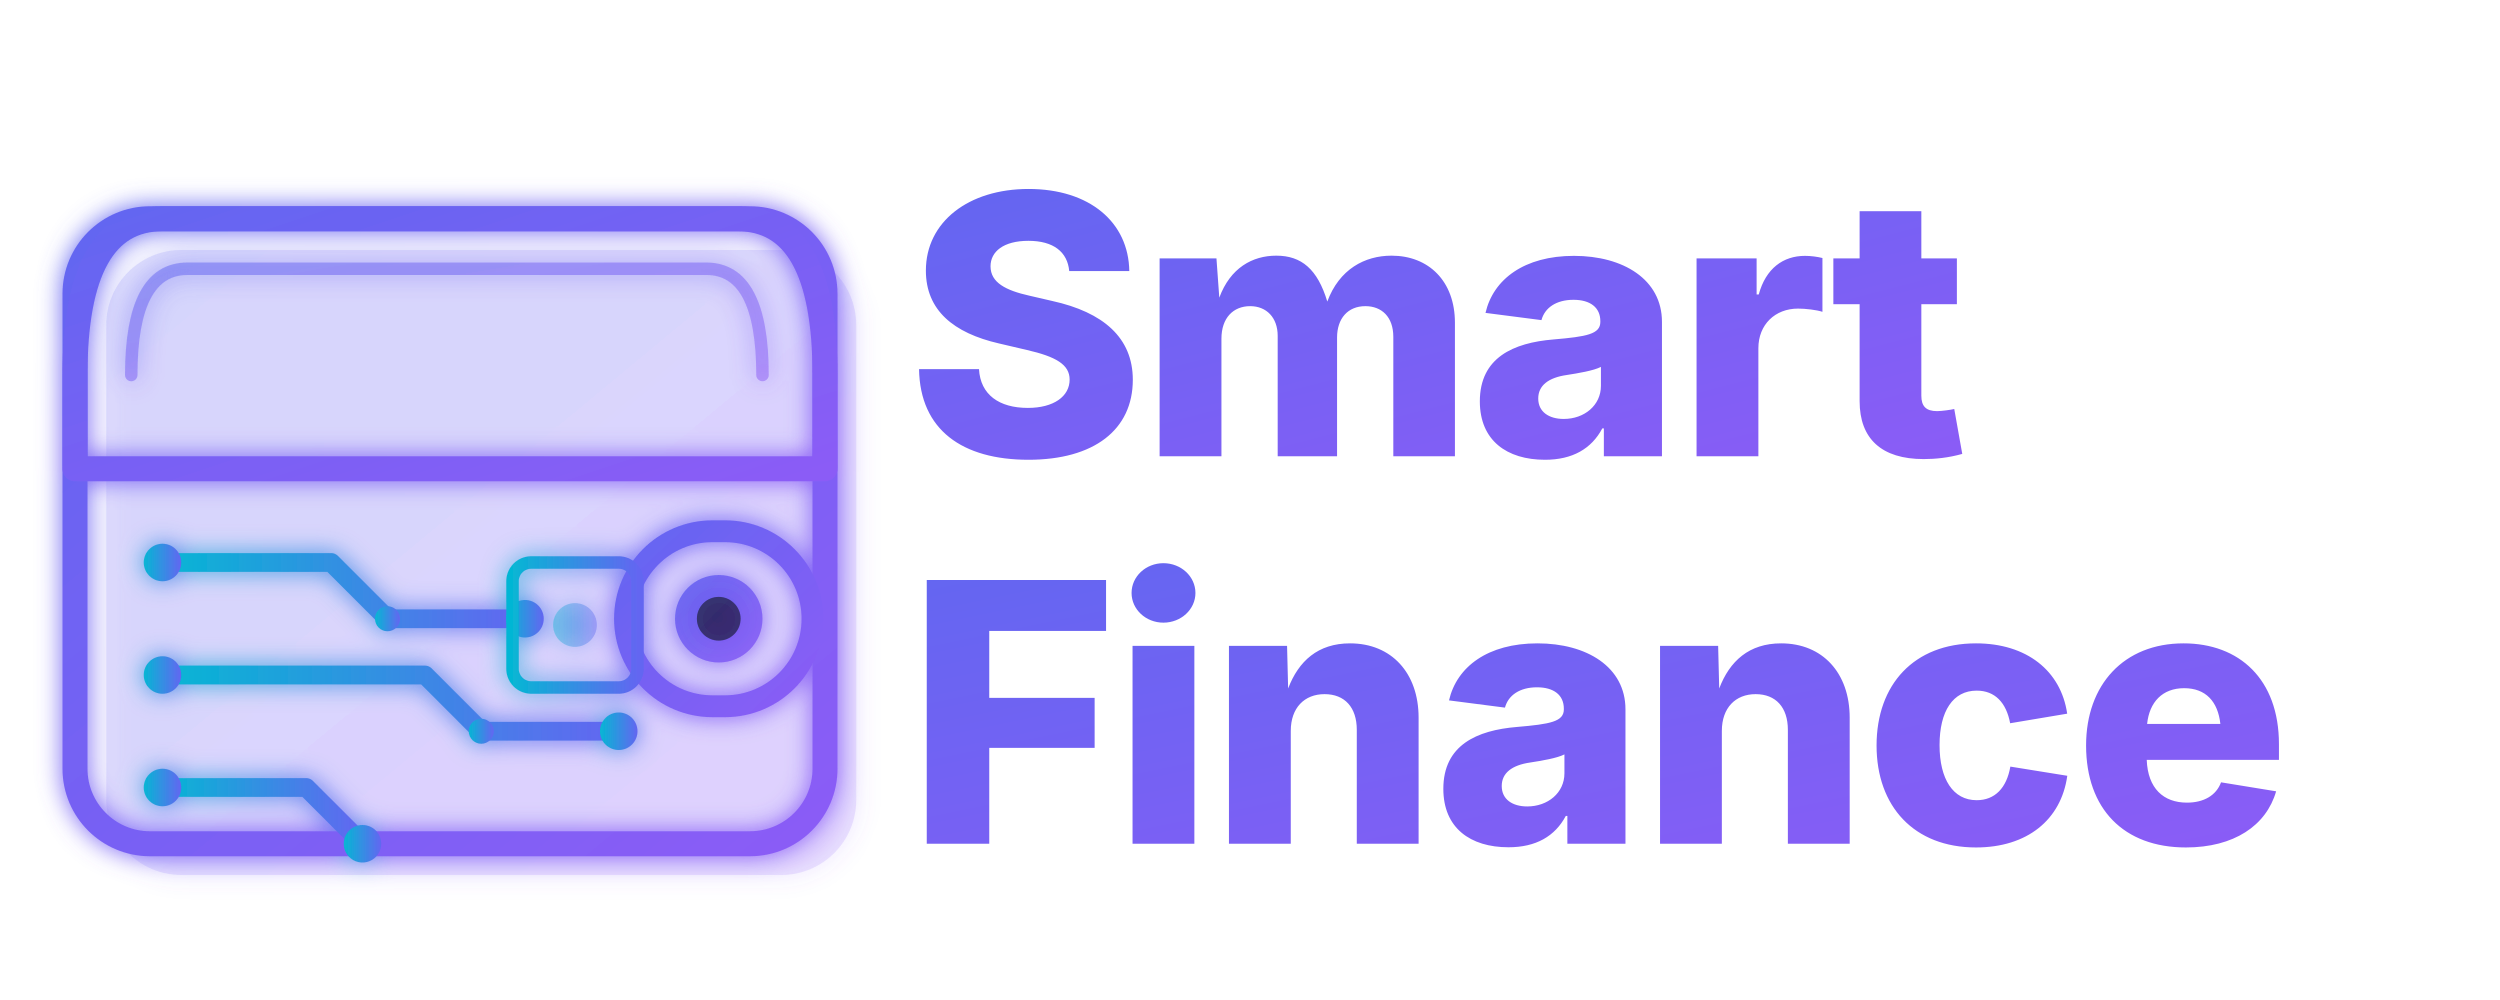
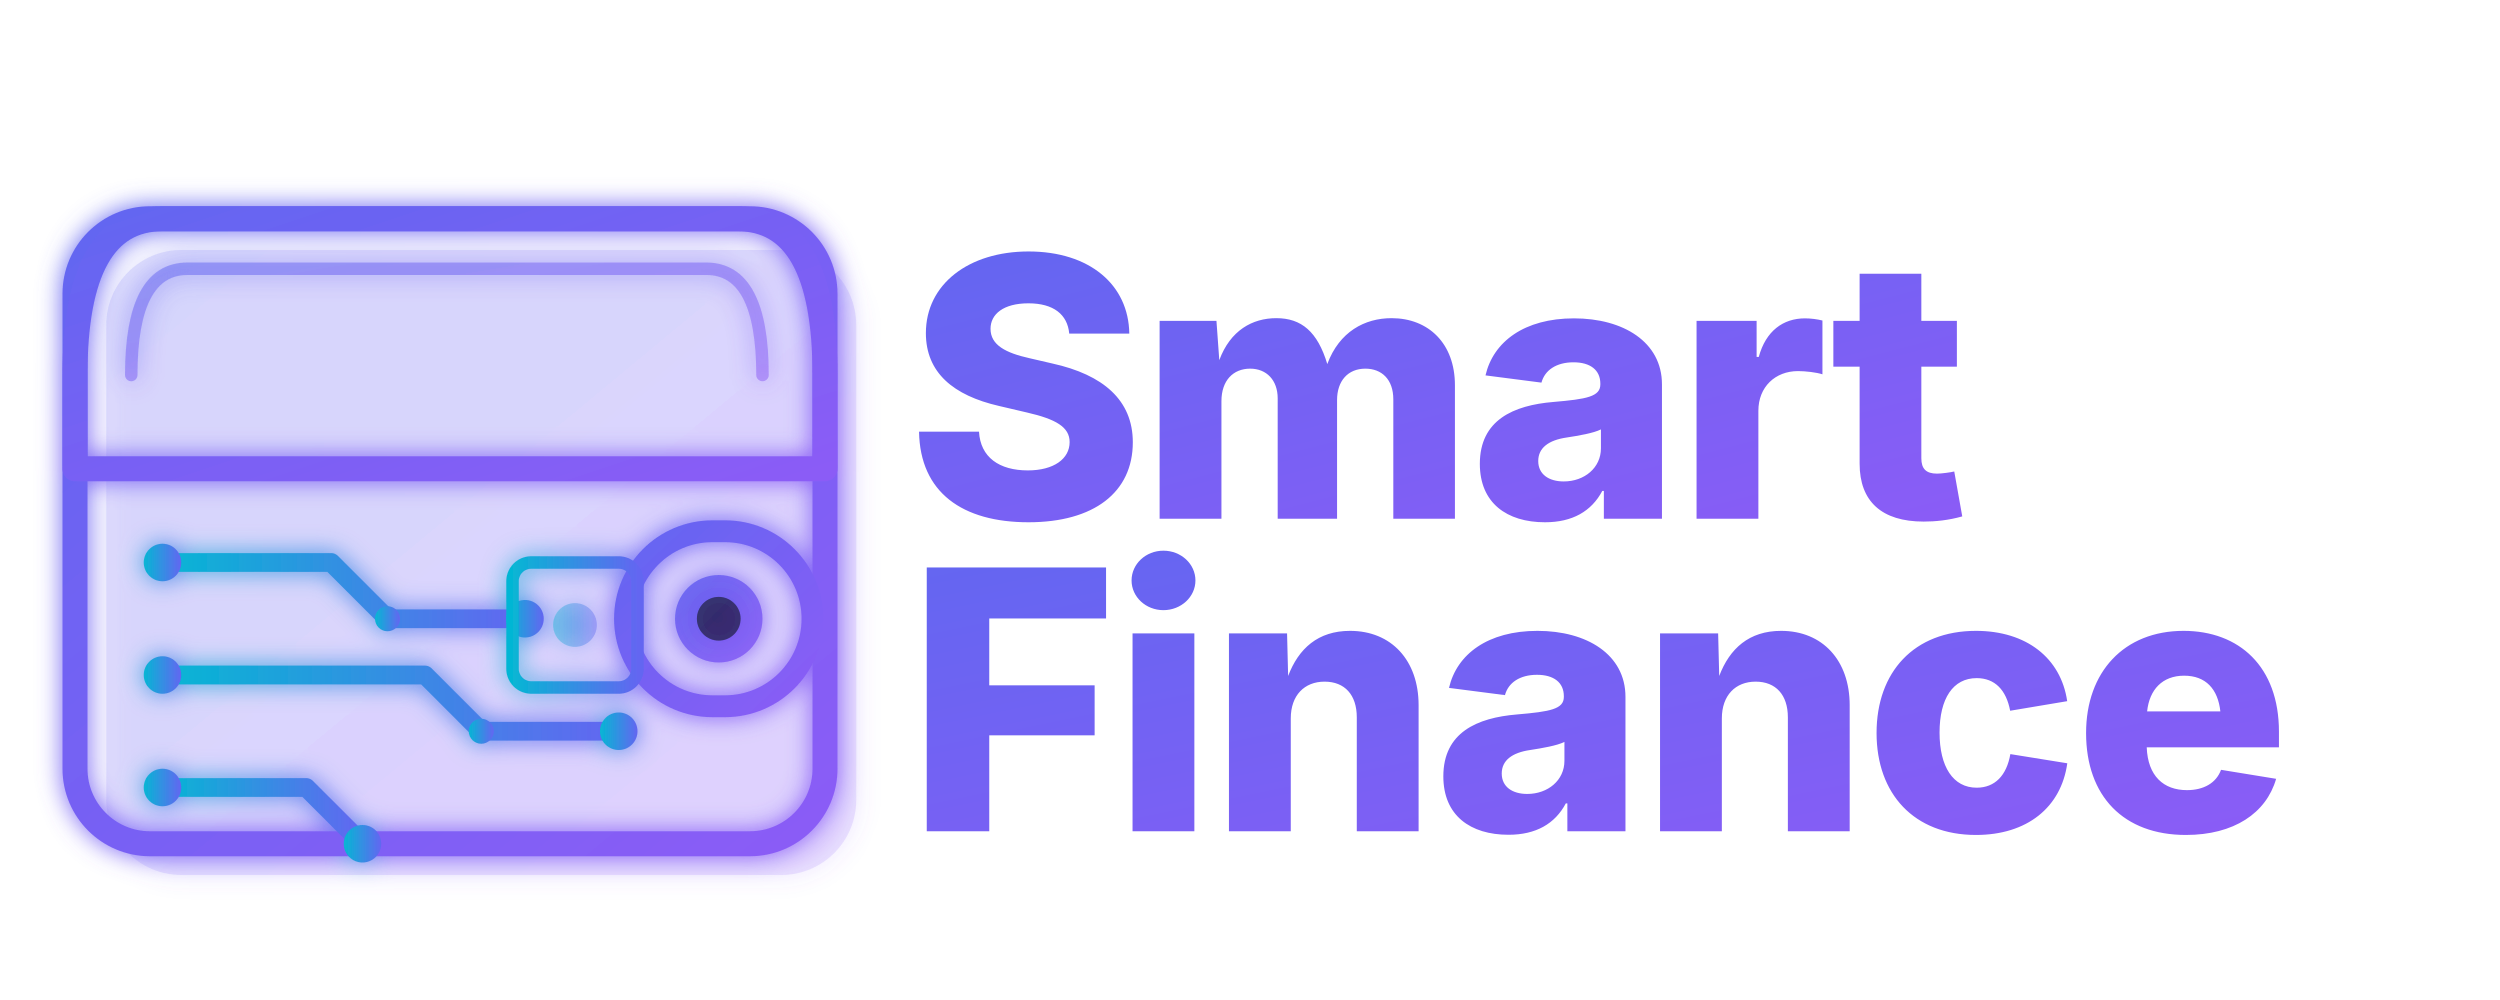
<svg xmlns="http://www.w3.org/2000/svg" viewBox="0 0 400 160">
  <defs>
    <linearGradient id="logoGradient" x1="0%" y1="0%" x2="100%" y2="100%">
      <stop offset="0%" stop-color="#6366f1" />
      <stop offset="100%" stop-color="#8b5cf6" />
    </linearGradient>
    <linearGradient id="logoGradient2" x1="0%" y1="0%" x2="100%" y2="0%">
      <stop offset="0%" stop-color="#06b6d4" />
      <stop offset="100%" stop-color="#6366f1" />
    </linearGradient>
    <linearGradient id="walletFill" x1="0%" y1="0%" x2="100%" y2="100%">
      <stop offset="0%" stop-color="rgba(99, 102, 241, 0.15)" />
      <stop offset="100%" stop-color="rgba(139, 92, 246, 0.15)" />
    </linearGradient>
    <filter id="glow">
      <feGaussianBlur stdDeviation="2" result="coloredBlur" />
      <feMerge>
        <feMergeNode in="coloredBlur" />
        <feMergeNode in="SourceGraphic" />
      </feMerge>
    </filter>
  </defs>
  <g transform="translate(12, 15)" filter="url(#glow)">
    <rect x="5" y="25" width="120" height="100" rx="12" fill="url(#walletFill)" />
    <rect x="0" y="20" width="120" height="100" rx="12" fill="none" stroke="url(#logoGradient)" stroke-width="4" stroke-linecap="round" stroke-linejoin="round" />
    <path d="M 0 45 Q 0 20 14 20 L 106 20 Q 120 20 120 45 L 120 60 L 0 60 Z" fill="none" stroke="url(#logoGradient)" stroke-width="4" stroke-linecap="round" stroke-linejoin="round" />
    <path d="M 9 45 Q 9 28 18 28 L 101 28 Q 110 28 110 45" fill="none" stroke="url(#logoGradient)" stroke-width="2" opacity="0.5" stroke-linecap="round" />
    <line x1="5" y1="60" x2="115" y2="60" stroke="url(#logoGradient)" stroke-width="2" opacity="0.4" stroke-linecap="round" />
    <rect x="88" y="70" width="30" height="28" rx="14" fill="none" stroke="url(#logoGradient)" stroke-width="3.5" stroke-linecap="round" />
    <circle cx="103" cy="84" r="7" fill="url(#logoGradient)" opacity="0.9" />
    <circle cx="103" cy="84" r="3.5" fill="#0a0e1a" opacity="0.6" />
    <path d="M 14 75 L 41 75 L 50 84 L 72 84" fill="none" stroke="url(#logoGradient2)" stroke-width="3" stroke-linecap="round" stroke-linejoin="round" />
    <circle cx="14" cy="75" r="3" fill="url(#logoGradient2)" />
    <circle cx="72" cy="84" r="3" fill="url(#logoGradient2)" />
    <circle cx="50" cy="84" r="2" fill="url(#logoGradient2)" />
    <path d="M 14 93 L 56 93 L 65 102 L 87 102" fill="none" stroke="url(#logoGradient2)" stroke-width="3" stroke-linecap="round" stroke-linejoin="round" />
    <circle cx="14" cy="93" r="3" fill="url(#logoGradient2)" />
    <circle cx="87" cy="102" r="3" fill="url(#logoGradient2)" />
    <circle cx="65" cy="102" r="2" fill="url(#logoGradient2)" />
    <path d="M 14 111 L 37 111 L 46 120" fill="none" stroke="url(#logoGradient2)" stroke-width="3" stroke-linecap="round" stroke-linejoin="round" />
    <circle cx="14" cy="111" r="3" fill="url(#logoGradient2)" />
    <circle cx="46" cy="120" r="3" fill="url(#logoGradient2)" />
    <rect x="70" y="75" width="20" height="20" rx="3" fill="none" stroke="url(#logoGradient2)" stroke-width="2" stroke-linecap="round" />
    <line x1="80" y1="75" x2="80" y2="68" stroke="url(#logoGradient2)" stroke-width="2" stroke-linecap="round" />
    <line x1="80" y1="95" x2="80" y2="102" stroke="url(#logoGradient2)" stroke-width="2" stroke-linecap="round" />
    <line x1="70" y1="85" x2="63" y2="85" stroke="url(#logoGradient2)" stroke-width="2" stroke-linecap="round" />
    <line x1="90" y1="85" x2="97" y2="85" stroke="url(#logoGradient2)" stroke-width="2" stroke-linecap="round" />
    <circle cx="80" cy="85" r="3.5" fill="url(#logoGradient2)" opacity="0.4" />
    <line x1="18" y1="125" x2="68" y2="125" stroke="url(#logoGradient)" stroke-width="2.5" opacity="0.4" stroke-linecap="round" />
    <line x1="18" y1="132" x2="52" y2="132" stroke="url(#logoGradient)" stroke-width="1.5" opacity="0.25" stroke-linecap="round" />
  </g>
-   <text x="145" y="73" font-family="'Inter', -apple-system, BlinkMacSystemFont, 'Segoe UI', sans-serif" font-size="58" font-weight="800" fill="url(#logoGradient)" letter-spacing="-1">Smart</text>
-   <text x="145" y="135" font-family="'Inter', -apple-system, BlinkMacSystemFont, 'Segoe UI', sans-serif" font-size="58" font-weight="800" fill="url(#logoGradient)" letter-spacing="-1">Finance</text>
+   <text x="145" y="83" font-family="'Inter', -apple-system, BlinkMacSystemFont, 'Segoe UI', sans-serif" font-size="58" font-weight="800" fill="url(#logoGradient)" letter-spacing="-1">Smart</text>
+   <text x="145" y="133" font-family="'Inter', -apple-system, BlinkMacSystemFont, 'Segoe UI', sans-serif" font-size="58" font-weight="800" fill="url(#logoGradient)" letter-spacing="-1">Finance</text>
</svg>
